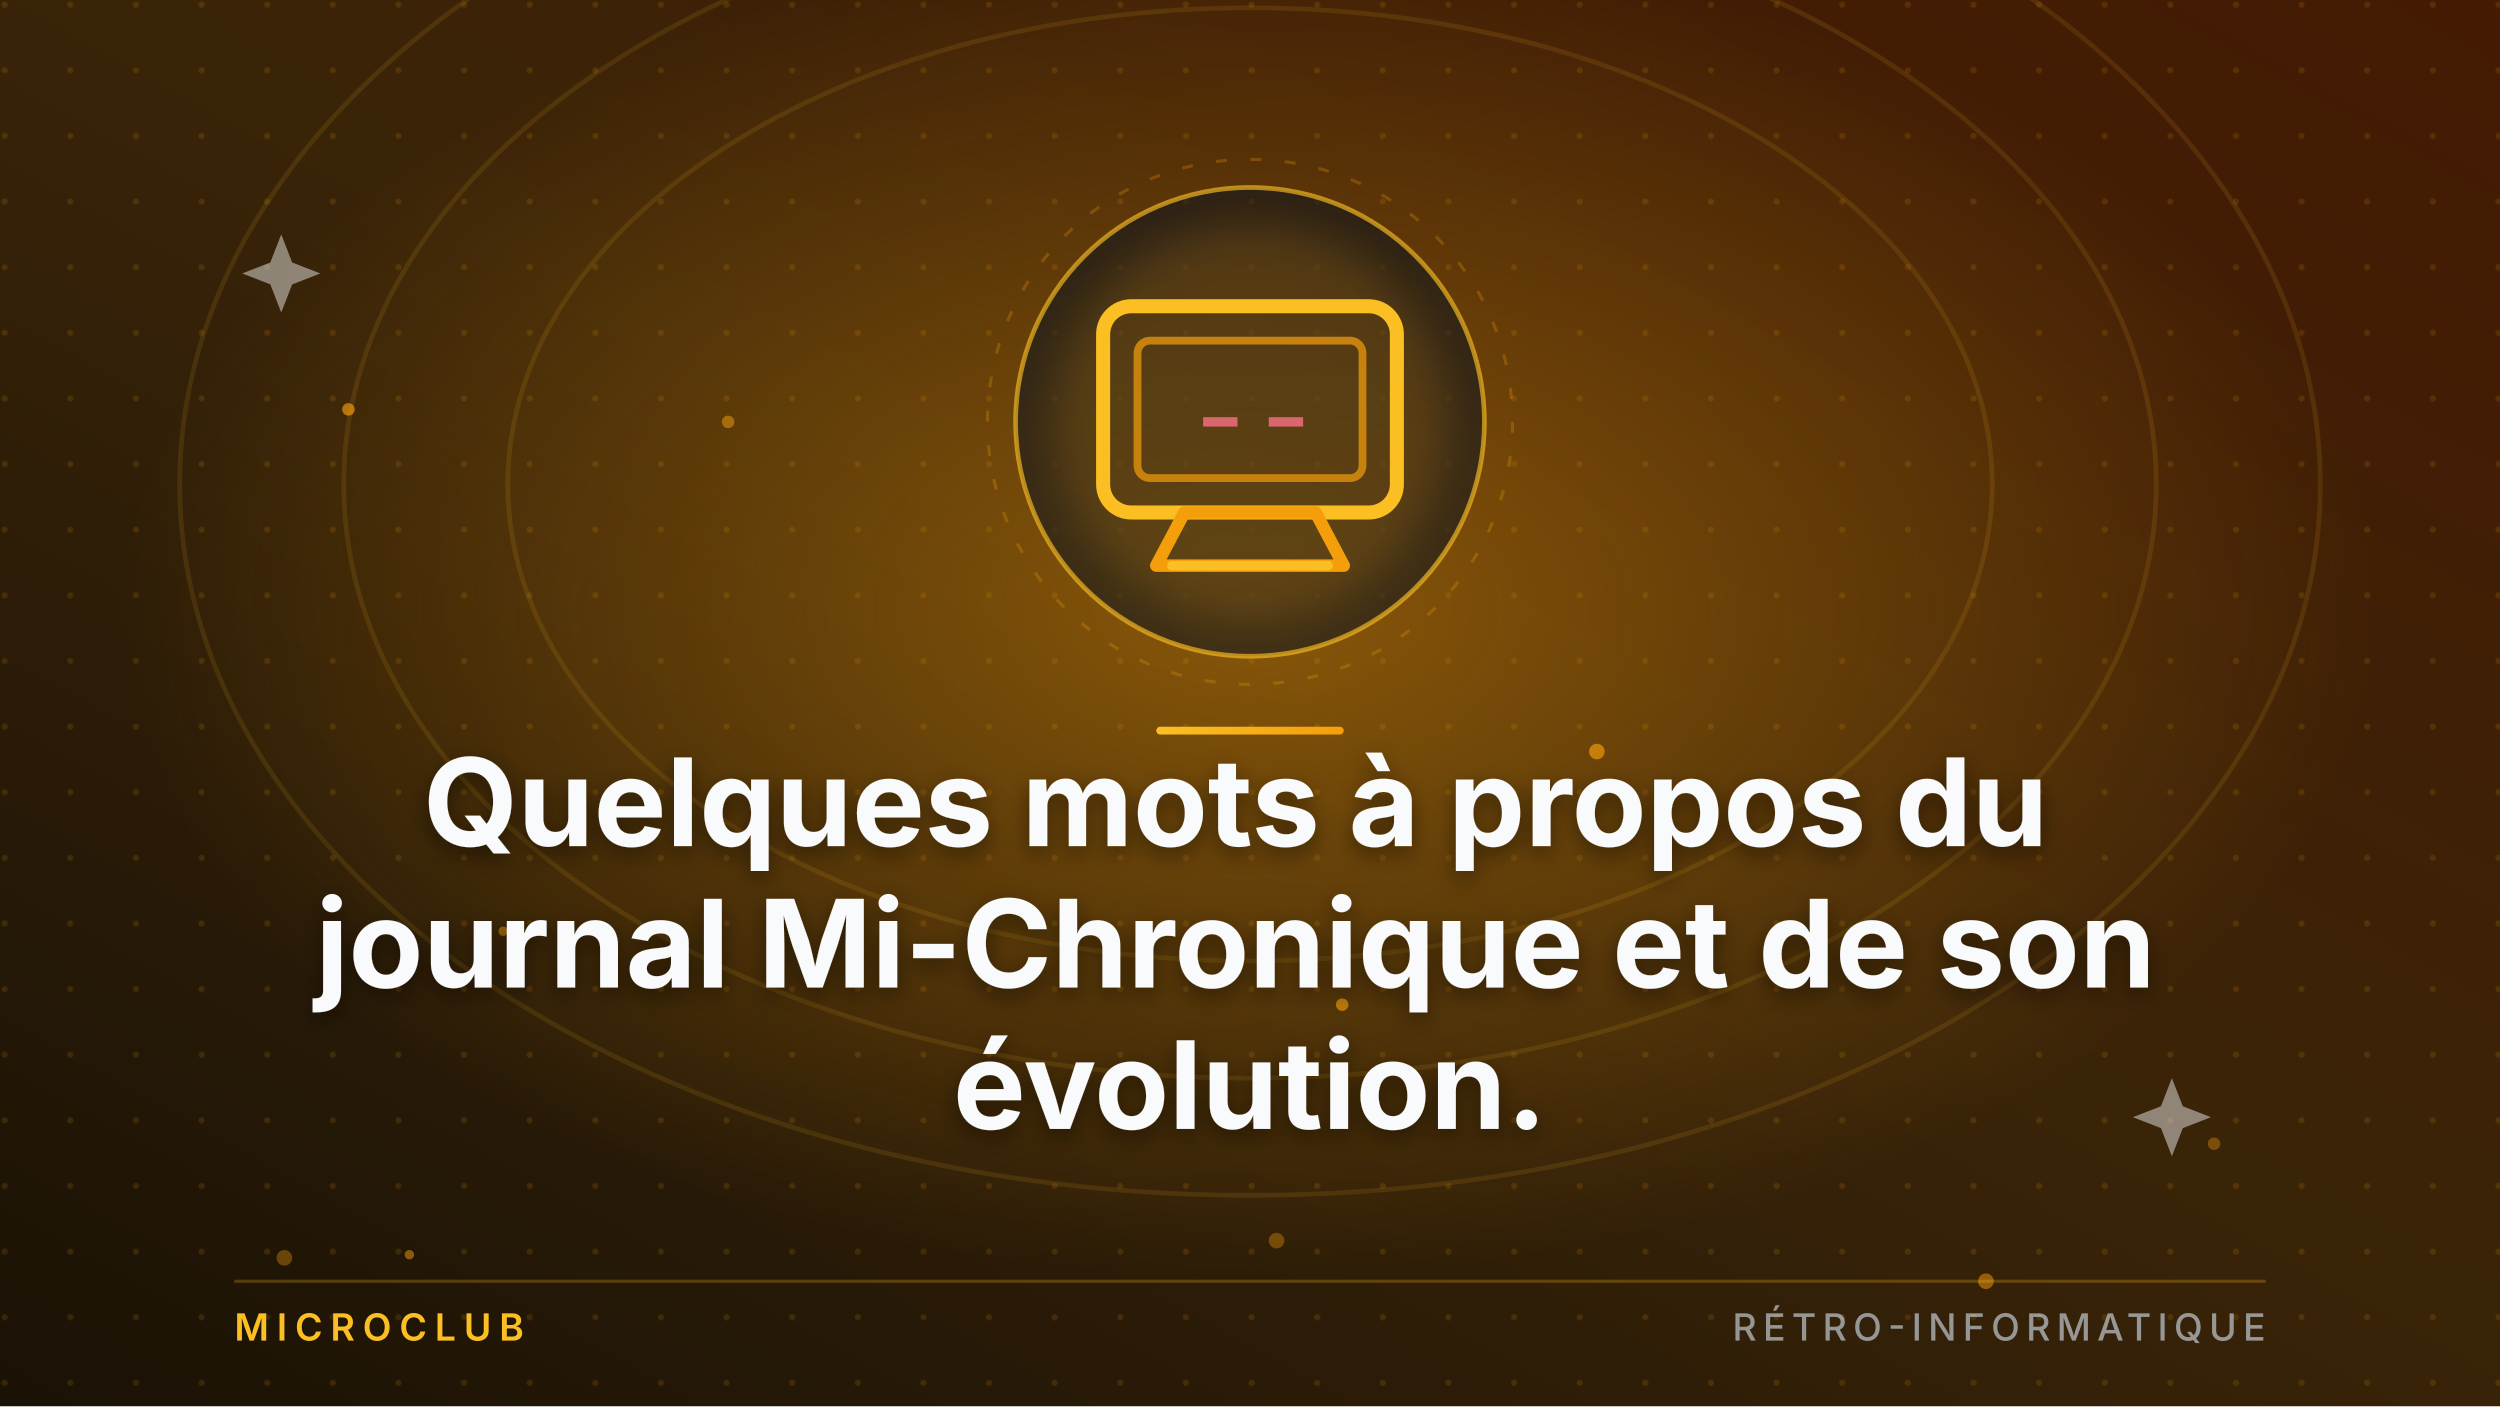
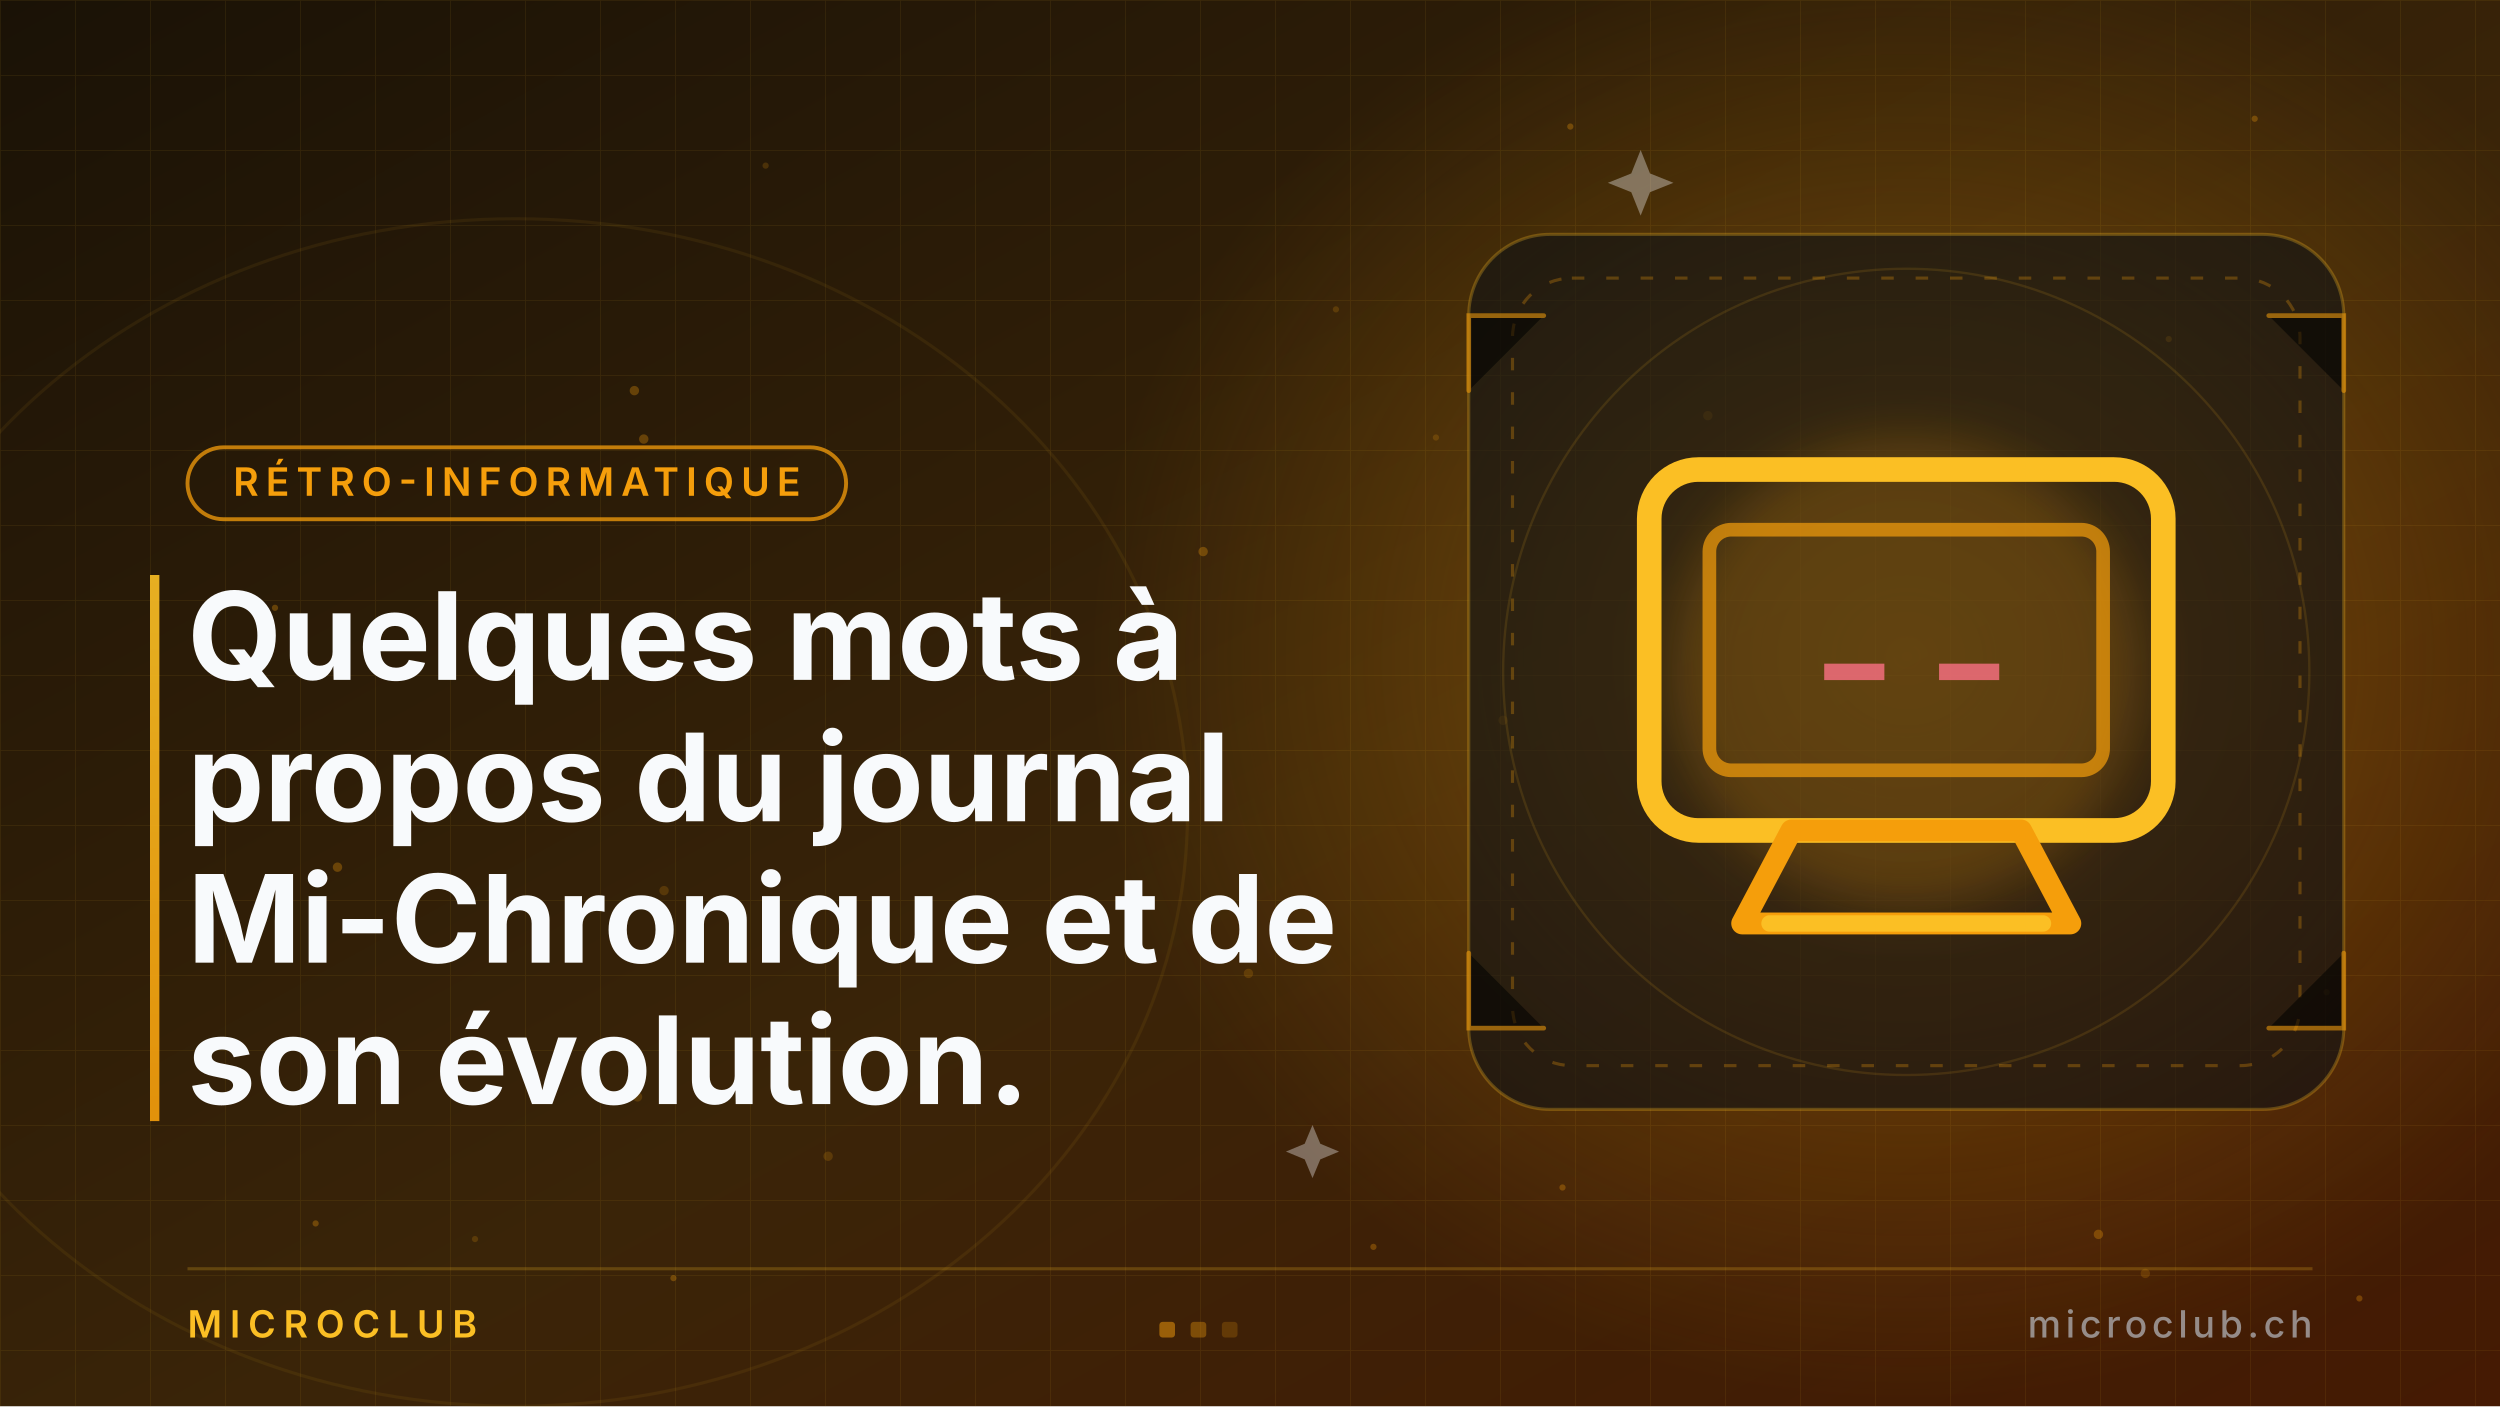
<svg xmlns="http://www.w3.org/2000/svg" viewBox="0 0 1600 900" role="img" aria-labelledby="title desc">
  <defs>
-     <linearGradient id="bg" x1="0" y1="1" x2="1" y2="0">
+     <linearGradient id="bg" x1="0" y1="0" x2="1" y2="1">
      <stop stop-color="#1a1206" />
-       <stop offset=".52" stop-color="#3a2408" />
+       <stop offset=".55" stop-color="#3a2408" />
      <stop offset="1" stop-color="#451a03" />
    </linearGradient>
    <radialGradient id="halo">
-       <stop stop-color="#f59e0b" stop-opacity=".42" />
+       <stop stop-color="#f59e0b" stop-opacity=".38" />
      <stop offset="1" stop-color="#f59e0b" stop-opacity="0" />
    </radialGradient>
-     <linearGradient id="accent" x1="0" x2="1">
+     <linearGradient id="accent" x1="0" y1="0" x2="0" y2="1">
      <stop stop-color="#fbbf24" />
      <stop offset="1" stop-color="#f59e0b" />
    </linearGradient>
    <filter id="glow">
-       <feGaussianBlur stdDeviation="14" />
+       <feGaussianBlur stdDeviation="16" />
    </filter>
-     <filter id="textshadow">
-       <feDropShadow dx="0" dy="5" stdDeviation="7" flood-color="#000" flood-opacity=".45" />
-     </filter>
-     <pattern id="dots" width="42" height="42" patternUnits="userSpaceOnUse">
-       <circle cx="3" cy="3" r="2" fill="#f59e0b" opacity=".14" />
+     <pattern id="grid" width="48" height="48" patternUnits="userSpaceOnUse">
+       <path d="M48 0H0V48" fill="none" stroke="#fbbf24" stroke-width="1" opacity=".09" />
    </pattern>
  </defs>
  <rect width="1600" height="900" fill="url(#bg)" />
-   <rect width="1600" height="900" fill="url(#dots)" />
-   <ellipse cx="800" cy="390" rx="720" ry="430" fill="url(#halo)" />
-   <g fill="none" stroke="#fbbf24" stroke-width="3" opacity=".11">
-     <ellipse cx="800" cy="310" rx="475" ry="305" />
-     <ellipse cx="800" cy="310" rx="580" ry="380" />
-     <ellipse cx="800" cy="310" rx="685" ry="455" />
+   <rect width="1600" height="900" fill="url(#grid)" />
+   <ellipse cx="1220" cy="420" rx="520" ry="480" fill="url(#halo)" />
+   <ellipse cx="330" cy="520" rx="430" ry="380" fill="none" stroke="#fbbf24" stroke-width="2" opacity=".07" />
+   <circle cx="202" cy="783" r="2" fill="#f59e0b" opacity="0.3" />
+   <circle cx="406" cy="250" r="3" fill="#f59e0b" opacity="0.3" />
+   <circle cx="962" cy="461" r="3" fill="#f59e0b" opacity="0.18" />
+   <circle cx="1093" cy="266" r="3" fill="#f59e0b" opacity="0.18" />
+   <circle cx="1510" cy="831" r="2" fill="#f59e0b" opacity="0.3" />
+   <circle cx="1489" cy="635" r="2" fill="#f59e0b" opacity="0.18" />
+   <circle cx="425" cy="570" r="3" fill="#f59e0b" opacity="0.18" />
+   <circle cx="799" cy="623" r="3" fill="#f59e0b" opacity="0.18" />
+   <circle cx="431" cy="818" r="2" fill="#f59e0b" opacity="0.3" />
+   <circle cx="1005" cy="81" r="2" fill="#f59e0b" opacity="0.3" />
+   <circle cx="304" cy="793" r="2" fill="#f59e0b" opacity="0.18" />
+   <circle cx="879" cy="798" r="2" fill="#f59e0b" opacity="0.3" />
+   <circle cx="216" cy="555" r="3" fill="#f59e0b" opacity="0.3" />
+   <circle cx="412" cy="281" r="3" fill="#f59e0b" opacity="0.3" />
+   <circle cx="1373" cy="815" r="3" fill="#f59e0b" opacity="0.18" />
+   <circle cx="1000" cy="760" r="2" fill="#f59e0b" opacity="0.3" />
+   <circle cx="1343" cy="790" r="3" fill="#f59e0b" opacity="0.3" />
+   <circle cx="530" cy="740" r="3" fill="#f59e0b" opacity="0.18" />
+   <circle cx="1443" cy="76" r="2" fill="#f59e0b" opacity="0.3" />
+   <circle cx="490" cy="106" r="2" fill="#f59e0b" opacity="0.18" />
+   <circle cx="176" cy="389" r="2" fill="#f59e0b" opacity="0.3" />
+   <circle cx="919" cy="280" r="2" fill="#f59e0b" opacity="0.18" />
+   <circle cx="408" cy="702" r="3" fill="#f59e0b" opacity="0.18" />
+   <circle cx="855" cy="198" r="2" fill="#f59e0b" opacity="0.18" />
+   <circle cx="1388" cy="217" r="2" fill="#f59e0b" opacity="0.3" />
+   <circle cx="770" cy="353" r="3" fill="#f59e0b" opacity="0.3" />
+   <g>
+     <rect x="120" y="286.3" width="421.5" height="46.0" rx="23.0" fill="none" stroke="#f59e0b" stroke-width="2.5" opacity=".75" />
+     <text x="330.8" y="317.3" text-anchor="middle" font-family="system-ui, -apple-system, 'Segoe UI', sans-serif" font-size="25.0" font-weight="600" letter-spacing="4.5" fill="#f59e0b">RÉTRO-INFORMATIQUE</text>
  </g>
-   <circle cx="262" cy="803" r="3" fill="#f59e0b" opacity="0.5" />
-   <circle cx="466" cy="270" r="4" fill="#f59e0b" opacity="0.5" />
-   <circle cx="1022" cy="481" r="5" fill="#f59e0b" opacity="0.65" />
-   <circle cx="1271" cy="820" r="5" fill="#f59e0b" opacity="0.5" />
-   <circle cx="322" cy="596" r="3" fill="#f59e0b" opacity="0.5" />
-   <circle cx="182" cy="805" r="5" fill="#f59e0b" opacity="0.35" />
-   <circle cx="817" cy="794" r="5" fill="#f59e0b" opacity="0.35" />
-   <circle cx="223" cy="262" r="4" fill="#f59e0b" opacity="0.65" />
-   <circle cx="1417" cy="732" r="4" fill="#f59e0b" opacity="0.35" />
-   <circle cx="859" cy="643" r="4" fill="#f59e0b" opacity="0.65" />
-   <g fill="#f8fafc" opacity=".45">
-     <path d="M180 150l7 18 18 7-18 7-7 18-7-18-18-7 18-7z" />
-     <path d="M1390 690l7 18 18 7-18 7-7 18-7-18-18-7 18-7z" />
+   <path d="M96 368.0H102V717.5H96Z" fill="url(#accent)" opacity=".9" />
+   <text x="120" y="435.1" font-family="system-ui, -apple-system, 'Segoe UI', sans-serif" font-size="78" font-weight="700" fill="#f8fafc">
+     <tspan x="120" dy="0.0">Quelques mots à</tspan>
+     <tspan x="120" dy="90.5">propos du journal</tspan>
+     <tspan x="120" dy="90.5">Mi-Chronique et de</tspan>
+     <tspan x="120" dy="90.5">son évolution.</tspan>
+   </text>
+   <g>
+     <rect x="940" y="150" width="560" height="560" rx="52" fill="#060c16" opacity=".55" />
+     <rect x="940" y="150" width="560" height="560" rx="52" fill="none" stroke="#fbbf24" stroke-width="2" opacity=".28" />
+     <rect x="968" y="178" width="504" height="504" rx="38" fill="none" stroke="#f59e0b" stroke-width="2" opacity=".28" stroke-dasharray="8 14" />
+     <g stroke="#f59e0b" stroke-width="3" opacity=".55" stroke-linecap="round">
+       <path d="M940 250V202h48M1500 250V202h-48M940 610v48h48M1500 610v48h-48" />
+     </g>
+     <circle cx="1220" cy="430" r="150" fill="#f59e0b" opacity=".2" filter="url(#glow)" />
+     <circle cx="1220" cy="430" r="258" fill="none" stroke="#fbbf24" stroke-width="1.5" opacity=".12" />
+     <g transform="translate(1220 430) scale(1.75)">
+       <rect x="-94" y="-74" width="188" height="132" rx="18" fill="none" stroke="#fbbf24" stroke-width="9" />
+       <rect x="-72" y="-52" width="144" height="88" rx="8" fill="none" stroke="#f59e0b" stroke-width="5" opacity=".7" />
+       <path d="M-42 58h84l18 34H-60z" fill="none" stroke="#f59e0b" stroke-width="8" stroke-linejoin="round" />
+       <path d="M-50 92h100" stroke="#fbbf24" stroke-width="6" stroke-linecap="round" />
+       <path d="M-30 0h22M12 0h22" stroke="#fb7185" stroke-width="6" opacity=".8" />
+     </g>
  </g>
-   <circle cx="800" cy="270" r="150" fill="#06111f" opacity=".55" />
-   <circle cx="800" cy="270" r="150" fill="none" stroke="#fbbf24" stroke-width="3" opacity=".65" />
-   <circle cx="800" cy="270" r="168" fill="none" stroke="#f59e0b" stroke-width="2" opacity=".25" stroke-dasharray="7 15" />
-   <circle cx="800" cy="270" r="126" fill="#f59e0b" opacity=".18" filter="url(#glow)" />
-   <g transform="translate(800 270)">
-     <rect x="-94" y="-74" width="188" height="132" rx="18" fill="none" stroke="#fbbf24" stroke-width="9" />
-     <rect x="-72" y="-52" width="144" height="88" rx="8" fill="none" stroke="#f59e0b" stroke-width="5" opacity=".7" />
-     <path d="M-42 58h84l18 34H-60z" fill="none" stroke="#f59e0b" stroke-width="8" stroke-linejoin="round" />
-     <path d="M-50 92h100" stroke="#fbbf24" stroke-width="6" stroke-linecap="round" />
-     <path d="M-30 0h22M12 0h22" stroke="#fb7185" stroke-width="6" opacity=".8" />
+   <g fill="#f8fafc" opacity=".35">
+     <path d="M1050 96l6 15 15 6-15 6-6 15-6-15-15-6 15-6z" />
+     <path d="M840 720l5 12 12 5-12 5-5 12-5-12-12-5 12-5z" />
  </g>
-   <rect x="740" y="465.1" width="120" height="5" rx="2.5" fill="url(#accent)" />
-   <text x="800" y="541.5" text-anchor="middle" font-family="system-ui, -apple-system, 'Segoe UI', sans-serif" font-size="78" font-weight="700" fill="#f8fafc" filter="url(#textshadow)">
-     <tspan x="800" dy="0.0">Quelques mots à propos du</tspan>
-     <tspan x="800" dy="90.5">journal Mi-Chronique et de son</tspan>
-     <tspan x="800" dy="90.5">évolution.</tspan>
-   </text>
-   <path d="M150 820H1450" stroke="#fbbf24" stroke-width="2" opacity=".24" />
-   <text x="150" y="858" font-family="system-ui, -apple-system, 'Segoe UI', sans-serif" font-size="24" font-weight="600" letter-spacing="5" fill="#fbbf24">MICROCLUB</text>
-   <text x="1450" y="858" text-anchor="end" font-family="system-ui, -apple-system, 'Segoe UI', sans-serif" font-size="24" font-weight="500" letter-spacing="4" fill="#cbd5e1" opacity=".65">RÉTRO-INFORMATIQUE</text>
+   <path d="M120 812H1480" stroke="#fbbf24" stroke-width="2" opacity=".22" />
+   <text x="120" y="856" font-family="system-ui, -apple-system, 'Segoe UI', sans-serif" font-size="24" font-weight="600" letter-spacing="5" fill="#fbbf24">MICROCLUB</text>
+   <g fill="#f59e0b" opacity=".5">
+     <rect x="742" y="846" width="10" height="10" rx="2" />
+     <rect x="762" y="846" width="10" height="10" rx="2" opacity=".7" />
+     <rect x="782" y="846" width="10" height="10" rx="2" opacity=".4" />
+   </g>
+   <text x="1480" y="856" text-anchor="end" font-family="system-ui, -apple-system, 'Segoe UI', sans-serif" font-size="24" font-weight="500" letter-spacing="3" fill="#cbd5e1" opacity=".6">microclub.ch</text>
</svg>
